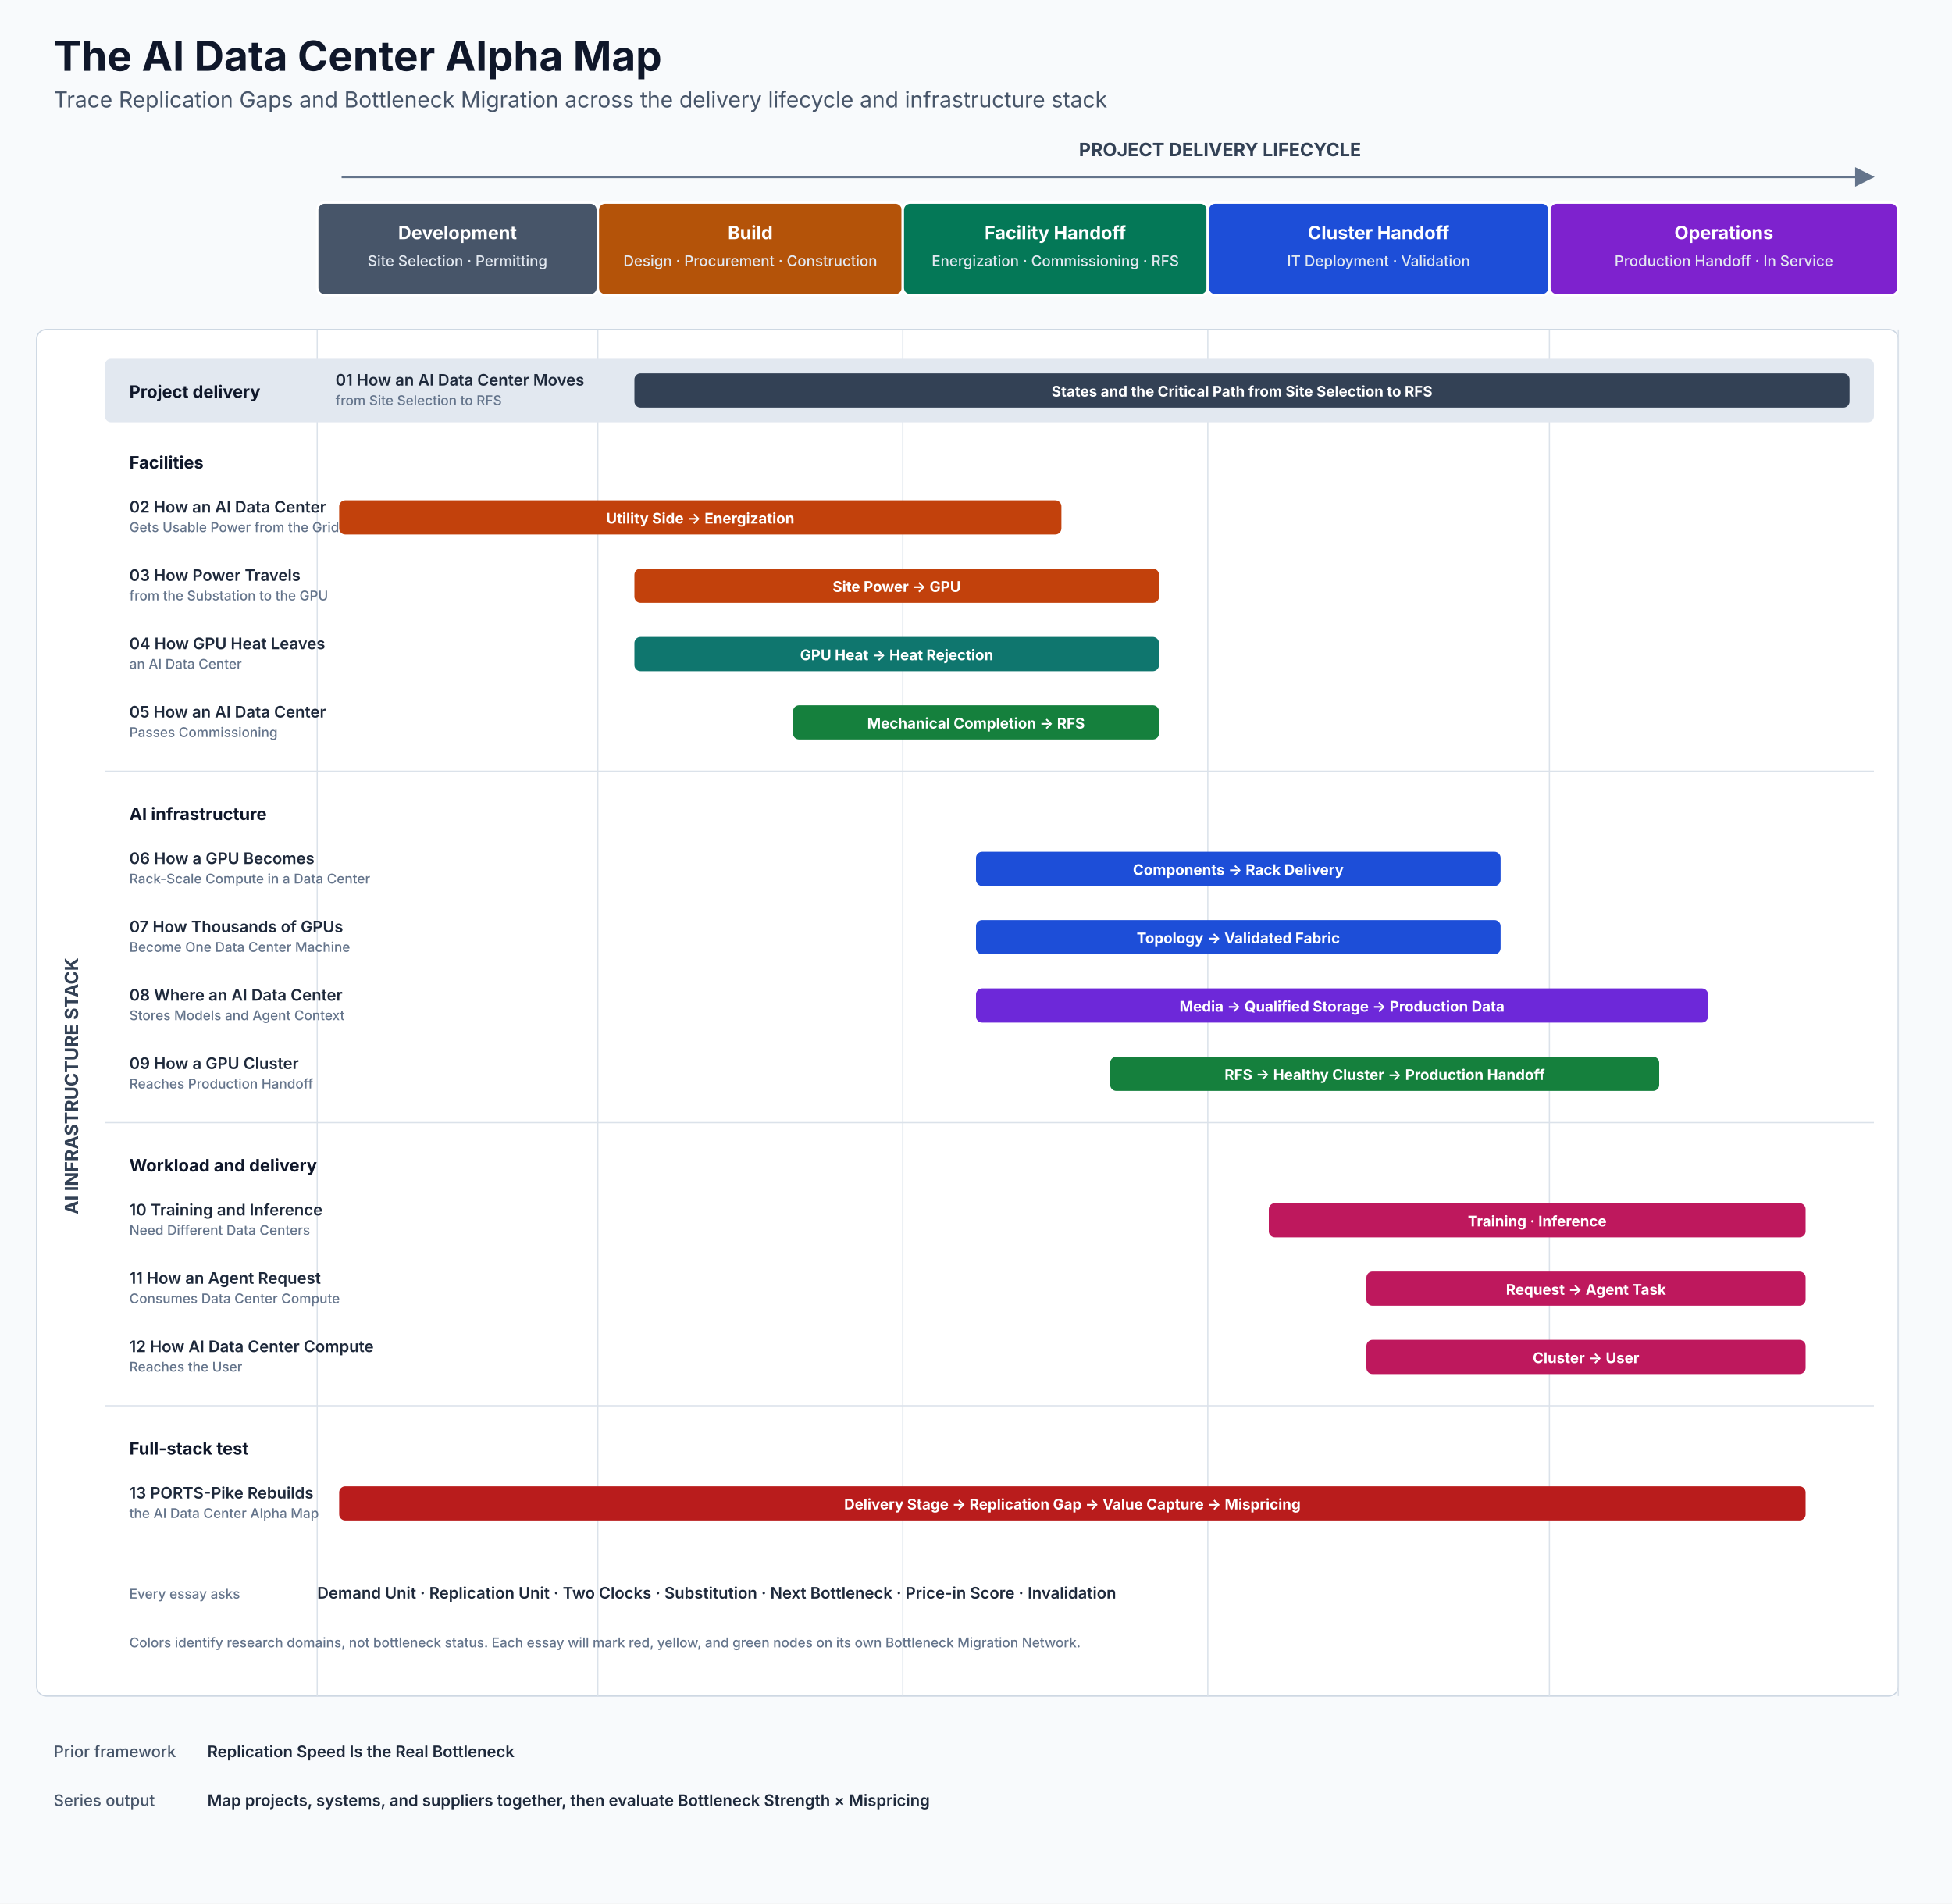
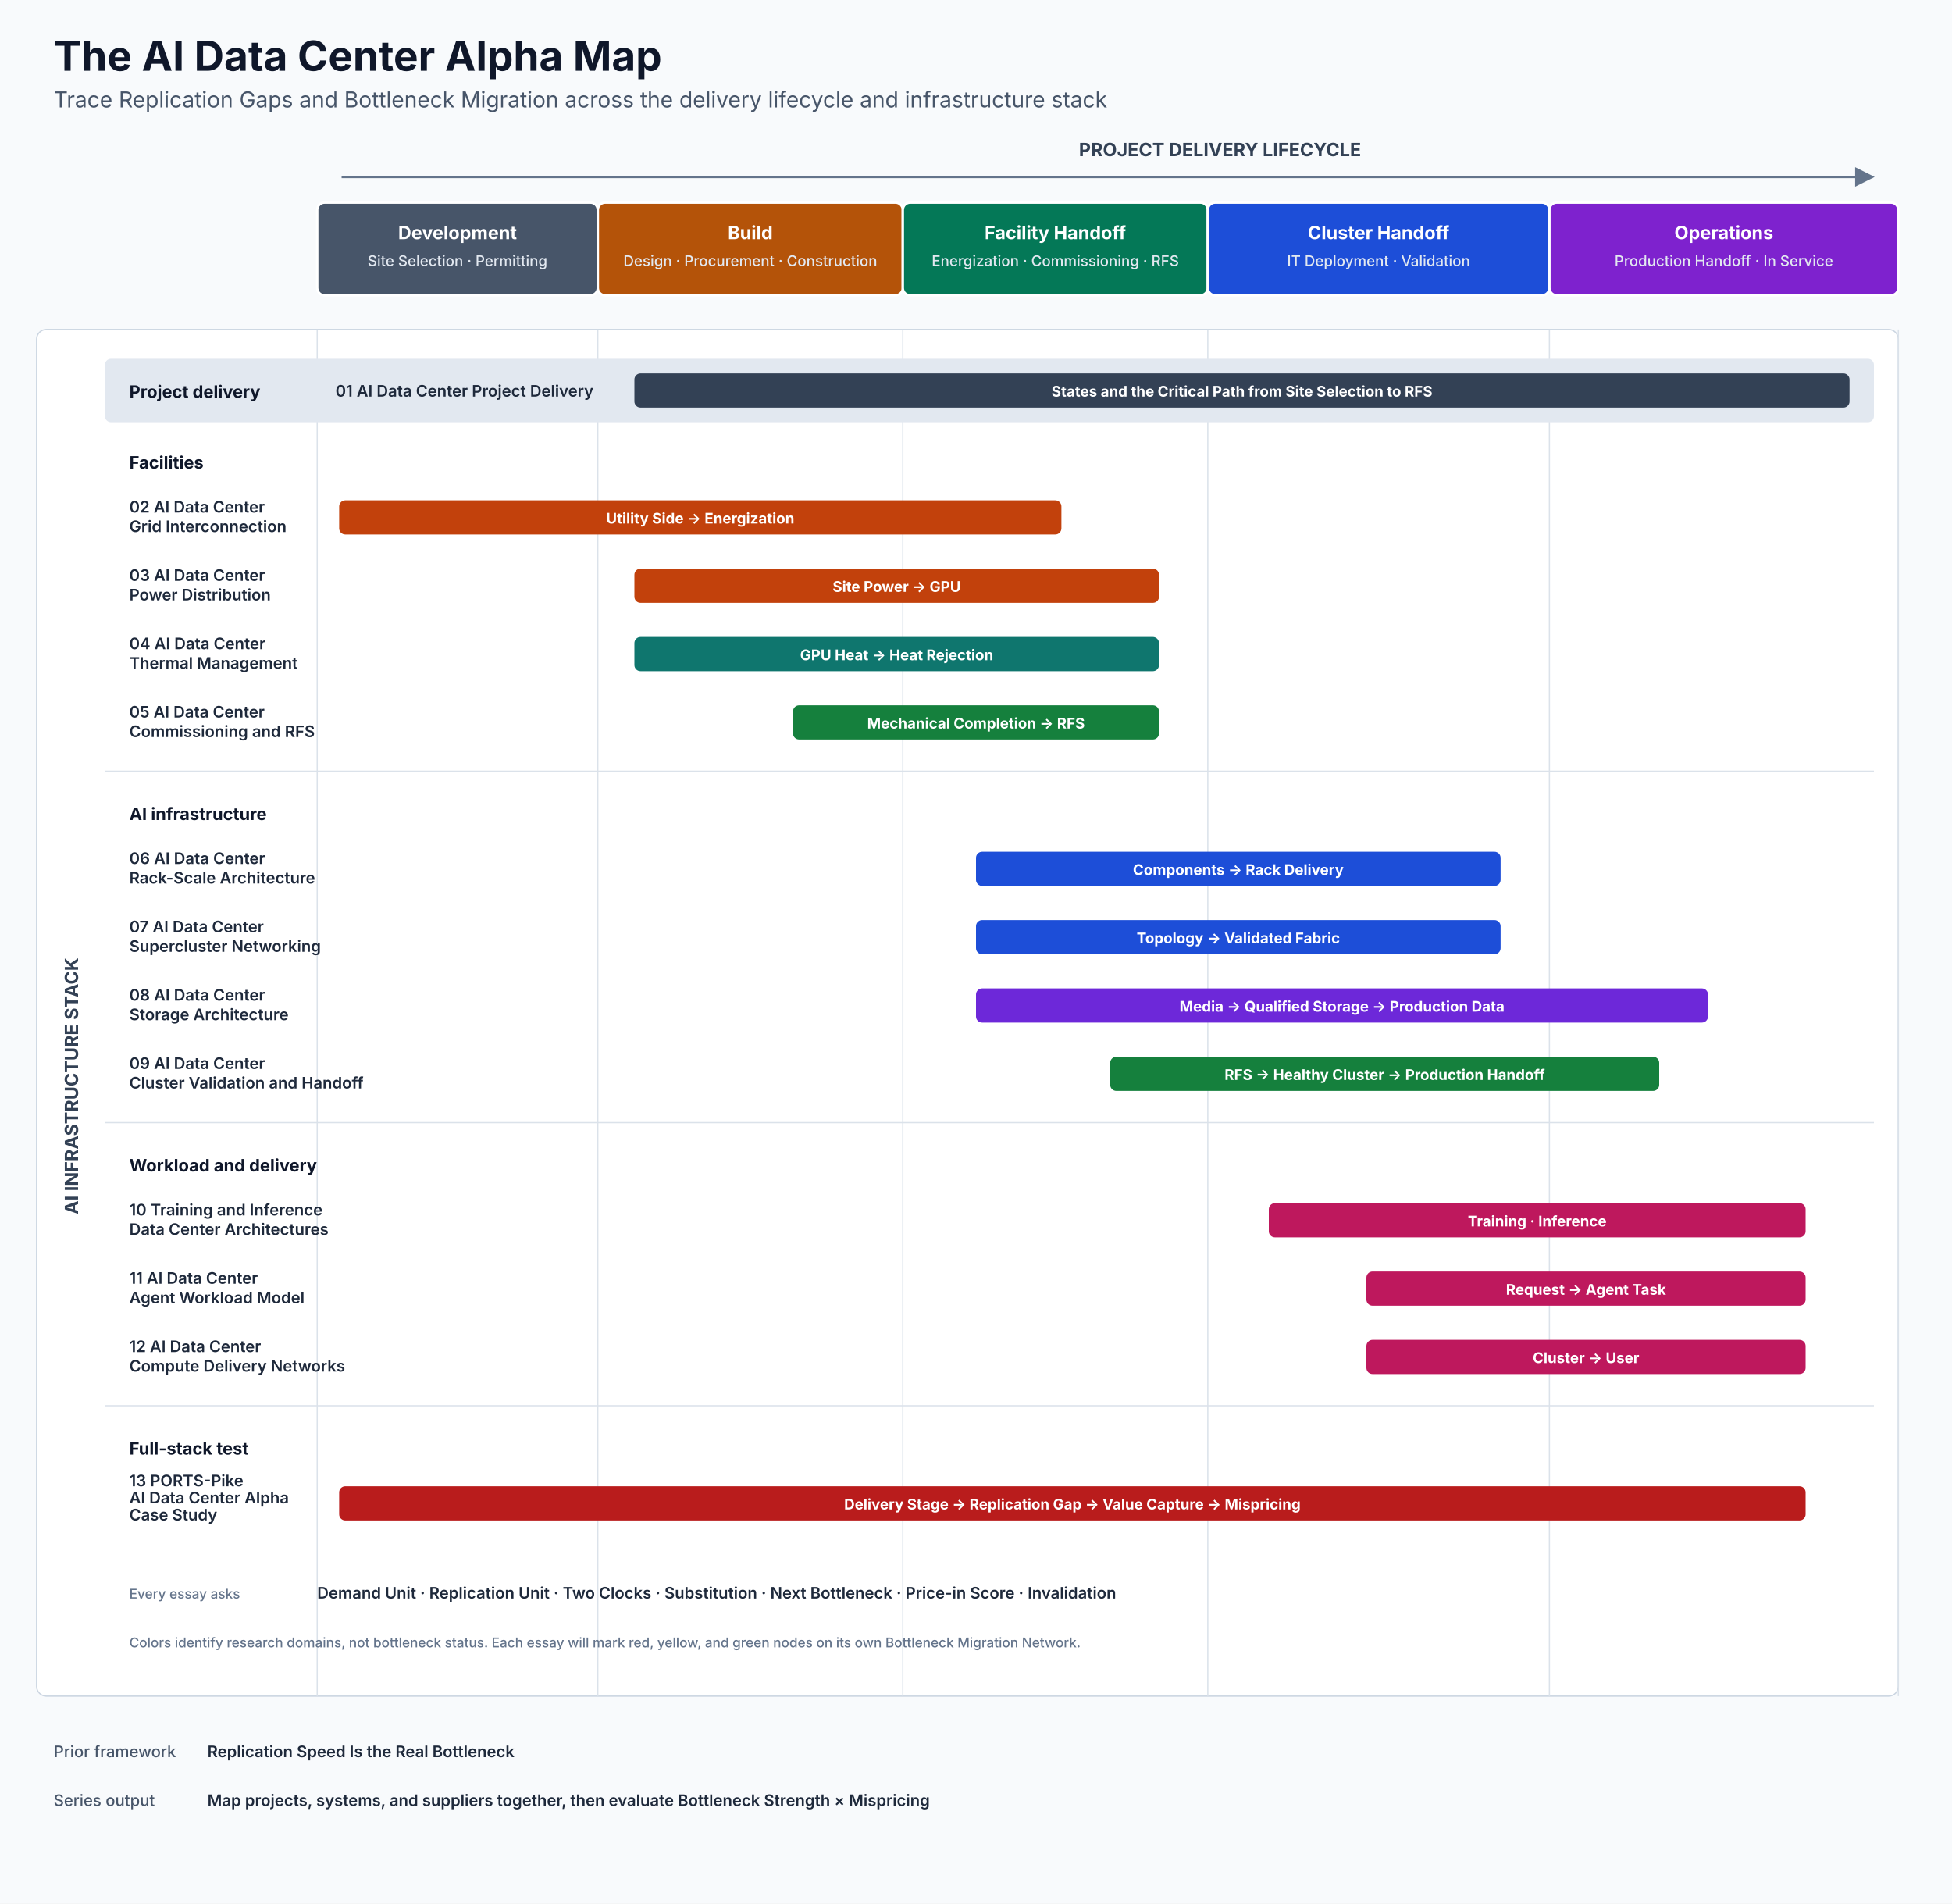
<svg xmlns="http://www.w3.org/2000/svg" width="1600" height="1560" viewBox="0 0 1600 1560" role="img" aria-labelledby="title desc">
  <defs>
    <style>
      .bg{fill:#f8fafc}.panel{fill:#fff;stroke:#cbd5e1;stroke-width:1}.grid{stroke:#dbe2ea;stroke-width:1}.milestone{stroke:#fff;stroke-width:2}
      .title{font:700 34px -apple-system,BlinkMacSystemFont,"Segoe UI",sans-serif;fill:#0f172a}.subtitle{font:400 18px -apple-system,BlinkMacSystemFont,"Segoe UI",sans-serif;fill:#475569}
      .axis{font:700 15px -apple-system,BlinkMacSystemFont,"Segoe UI",sans-serif;fill:#334155}.phase{font:700 15px -apple-system,BlinkMacSystemFont,"Segoe UI",sans-serif;fill:#fff;text-anchor:middle}.phase-note{font:500 12px -apple-system,BlinkMacSystemFont,"Segoe UI",sans-serif;fill:#e2e8f0;text-anchor:middle}
      .group{font:700 14px -apple-system,BlinkMacSystemFont,"Segoe UI",sans-serif;fill:#0f172a}.row{font:600 13px -apple-system,BlinkMacSystemFont,"Segoe UI",sans-serif;fill:#1e293b}.small{font:500 11px -apple-system,BlinkMacSystemFont,"Segoe UI",sans-serif;fill:#64748b}.bartext{font:700 12px -apple-system,BlinkMacSystemFont,"Segoe UI",sans-serif;fill:#fff;text-anchor:middle}.legend{font:500 13px -apple-system,BlinkMacSystemFont,"Segoe UI",sans-serif;fill:#475569}
      .development{fill:#475569}.build{fill:#b45309}.facility{fill:#047857}.cluster{fill:#1d4ed8}.operations{fill:#7e22ce}
      .overview{fill:#334155}.power{fill:#c2410c}.thermal{fill:#0f766e}.handoff{fill:#15803d}.compute{fill:#1d4ed8}.data{fill:#6d28d9}.service{fill:#be185d}.case{fill:#b91c1c}
    </style>
    <marker id="arrow" viewBox="0 0 10 10" refX="9" refY="5" markerWidth="8" markerHeight="8" orient="auto">
      <path d="M0 0L10 5L0 10Z" fill="#64748b" />
    </marker>
  </defs>
  <rect class="bg" width="1600" height="1560" />
  <text class="title" x="44" y="58">The AI Data Center Alpha Map</text>
  <text class="subtitle" x="44" y="88">Trace Replication Gaps and Bottleneck Migration across the delivery lifecycle and infrastructure stack</text>
  <text class="axis" x="1000" y="128" text-anchor="middle">PROJECT DELIVERY LIFECYCLE</text>
  <path d="M280 145H1535" fill="none" stroke="#64748b" stroke-width="2" marker-end="url(#arrow)" />
  <rect class="development milestone" x="260" y="166" width="230" height="76" rx="6" />
  <text class="phase" x="375" y="196">Development</text>
  <text class="phase-note" x="375" y="218">Site Selection · Permitting</text>
  <rect class="build milestone" x="490" y="166" width="250" height="76" rx="6" />
  <text class="phase" x="615" y="196">Build</text>
  <text class="phase-note" x="615" y="218">Design · Procurement · Construction</text>
  <rect class="facility milestone" x="740" y="166" width="250" height="76" rx="6" />
  <text class="phase" x="865" y="196">Facility Handoff</text>
  <text class="phase-note" x="865" y="218">Energization · Commissioning · RFS</text>
  <rect class="cluster milestone" x="990" y="166" width="280" height="76" rx="6" />
  <text class="phase" x="1130" y="196">Cluster Handoff</text>
  <text class="phase-note" x="1130" y="218">IT Deployment · Validation</text>
  <rect class="operations milestone" x="1270" y="166" width="286" height="76" rx="6" />
  <text class="phase" x="1413" y="196">Operations</text>
  <text class="phase-note" x="1413" y="218">Production Handoff · In Service</text>
  <rect class="panel" x="30" y="270" width="1526" height="1120" rx="8" />
  <text class="axis" transform="translate(64 890) rotate(-90)" text-anchor="middle">AI INFRASTRUCTURE STACK</text>
  <line class="grid" x1="260" y1="270" x2="260" y2="1390" />
  <line class="grid" x1="490" y1="270" x2="490" y2="1390" />
  <line class="grid" x1="740" y1="270" x2="740" y2="1390" />
  <line class="grid" x1="990" y1="270" x2="990" y2="1390" />
  <line class="grid" x1="1270" y1="270" x2="1270" y2="1390" />
  <line class="grid" x1="1556" y1="270" x2="1556" y2="1390" />
  <rect x="86" y="294" width="1450" height="52" fill="#e2e8f0" rx="5" />
  <text class="group" x="106" y="326">Project delivery</text>
-   <text class="row" x="275" y="316">
-     <tspan x="275">01 How an AI Data Center Moves</tspan>
-     <tspan class="small" x="275" dy="16">from Site Selection to RFS</tspan>
-   </text>
+   <text class="row" x="275" y="325">01 AI Data Center Project Delivery</text>
  <rect class="overview" x="520" y="306" width="996" height="28" rx="5" />
  <text class="bartext" x="1018" y="325">States and the Critical Path from Site Selection to RFS</text>
  <text class="group" x="106" y="384">Facilities</text>
  <text class="row" x="106" y="420">
-     <tspan x="106">02 How an AI Data Center</tspan>
-     <tspan class="small" x="106" dy="16">Gets Usable Power from the Grid</tspan>
+     <tspan x="106">02 AI Data Center</tspan>
+     <tspan x="106" dy="16">Grid Interconnection</tspan>
  </text>
  <rect class="power" x="278" y="410" width="592" height="28" rx="5" />
  <text class="bartext" x="574" y="429">Utility Side → Energization</text>
  <text class="row" x="106" y="476">
-     <tspan x="106">03 How Power Travels</tspan>
-     <tspan class="small" x="106" dy="16">from the Substation to the GPU</tspan>
+     <tspan x="106">03 AI Data Center</tspan>
+     <tspan x="106" dy="16">Power Distribution</tspan>
  </text>
  <rect class="power" x="520" y="466" width="430" height="28" rx="5" />
  <text class="bartext" x="735" y="485">Site Power → GPU</text>
  <text class="row" x="106" y="532">
-     <tspan x="106">04 How GPU Heat Leaves</tspan>
-     <tspan class="small" x="106" dy="16">an AI Data Center</tspan>
+     <tspan x="106">04 AI Data Center</tspan>
+     <tspan x="106" dy="16">Thermal Management</tspan>
  </text>
  <rect class="thermal" x="520" y="522" width="430" height="28" rx="5" />
  <text class="bartext" x="735" y="541">GPU Heat → Heat Rejection</text>
  <text class="row" x="106" y="588">
-     <tspan x="106">05 How an AI Data Center</tspan>
-     <tspan class="small" x="106" dy="16">Passes Commissioning</tspan>
+     <tspan x="106">05 AI Data Center</tspan>
+     <tspan x="106" dy="16">Commissioning and RFS</tspan>
  </text>
  <rect class="handoff" x="650" y="578" width="300" height="28" rx="5" />
  <text class="bartext" x="800" y="597">Mechanical Completion → RFS</text>
  <line class="grid" x1="86" y1="632" x2="1536" y2="632" />
  <text class="group" x="106" y="672">AI infrastructure</text>
  <text class="row" x="106" y="708">
-     <tspan x="106">06 How a GPU Becomes</tspan>
-     <tspan class="small" x="106" dy="16">Rack-Scale Compute in a Data Center</tspan>
+     <tspan x="106">06 AI Data Center</tspan>
+     <tspan x="106" dy="16">Rack-Scale Architecture</tspan>
  </text>
  <rect class="compute" x="800" y="698" width="430" height="28" rx="5" />
  <text class="bartext" x="1015" y="717">Components → Rack Delivery</text>
  <text class="row" x="106" y="764">
-     <tspan x="106">07 How Thousands of GPUs</tspan>
-     <tspan class="small" x="106" dy="16">Become One Data Center Machine</tspan>
+     <tspan x="106">07 AI Data Center</tspan>
+     <tspan x="106" dy="16">Supercluster Networking</tspan>
  </text>
  <rect class="compute" x="800" y="754" width="430" height="28" rx="5" />
  <text class="bartext" x="1015" y="773">Topology → Validated Fabric</text>
  <text class="row" x="106" y="820">
-     <tspan x="106">08 Where an AI Data Center</tspan>
-     <tspan class="small" x="106" dy="16">Stores Models and Agent Context</tspan>
+     <tspan x="106">08 AI Data Center</tspan>
+     <tspan x="106" dy="16">Storage Architecture</tspan>
  </text>
  <rect class="data" x="800" y="810" width="600" height="28" rx="5" />
  <text class="bartext" x="1100" y="829">Media → Qualified Storage → Production Data</text>
  <text class="row" x="106" y="876">
-     <tspan x="106">09 How a GPU Cluster</tspan>
-     <tspan class="small" x="106" dy="16">Reaches Production Handoff</tspan>
+     <tspan x="106">09 AI Data Center</tspan>
+     <tspan x="106" dy="16">Cluster Validation and Handoff</tspan>
  </text>
  <rect class="handoff" x="910" y="866" width="450" height="28" rx="5" />
  <text class="bartext" x="1135" y="885">RFS → Healthy Cluster → Production Handoff</text>
  <line class="grid" x1="86" y1="920" x2="1536" y2="920" />
  <text class="group" x="106" y="960">Workload and delivery</text>
  <text class="row" x="106" y="996">
    <tspan x="106">10 Training and Inference</tspan>
-     <tspan class="small" x="106" dy="16">Need Different Data Centers</tspan>
+     <tspan x="106" dy="16">Data Center Architectures</tspan>
  </text>
  <rect class="service" x="1040" y="986" width="440" height="28" rx="5" />
  <text class="bartext" x="1260" y="1005">Training · Inference</text>
  <text class="row" x="106" y="1052">
-     <tspan x="106">11 How an Agent Request</tspan>
-     <tspan class="small" x="106" dy="16">Consumes Data Center Compute</tspan>
+     <tspan x="106">11 AI Data Center</tspan>
+     <tspan x="106" dy="16">Agent Workload Model</tspan>
  </text>
  <rect class="service" x="1120" y="1042" width="360" height="28" rx="5" />
  <text class="bartext" x="1300" y="1061">Request → Agent Task</text>
  <text class="row" x="106" y="1108">
-     <tspan x="106">12 How AI Data Center Compute</tspan>
-     <tspan class="small" x="106" dy="16">Reaches the User</tspan>
+     <tspan x="106">12 AI Data Center</tspan>
+     <tspan x="106" dy="16">Compute Delivery Networks</tspan>
  </text>
  <rect class="service" x="1120" y="1098" width="360" height="28" rx="5" />
  <text class="bartext" x="1300" y="1117">Cluster → User</text>
  <line class="grid" x1="86" y1="1152" x2="1536" y2="1152" />
  <text class="group" x="106" y="1192">Full-stack test</text>
-   <text class="row" x="106" y="1228">
-     <tspan x="106">13 PORTS-Pike Rebuilds</tspan>
-     <tspan class="small" x="106" dy="16">the AI Data Center Alpha Map</tspan>
+   <text class="row" x="106" y="1218">
+     <tspan x="106">13 PORTS-Pike</tspan>
+     <tspan x="106" dy="14">AI Data Center Alpha</tspan>
+     <tspan x="106" dy="14">Case Study</tspan>
  </text>
  <rect class="case" x="278" y="1218" width="1202" height="28" rx="5" />
  <text class="bartext" x="879" y="1237">Delivery Stage → Replication Gap → Value Capture → Mispricing</text>
  <text class="small" x="106" y="1310">Every essay asks</text>
  <text class="row" x="260" y="1310">Demand Unit · Replication Unit · Two Clocks · Substitution · Next Bottleneck · Price-in Score · Invalidation</text>
  <text class="small" x="106" y="1350">Colors identify research domains, not bottleneck status. Each essay will mark red, yellow, and green nodes on its own Bottleneck Migration Network.</text>
  <text class="legend" x="44" y="1440">Prior framework</text>
  <text class="row" x="170" y="1440">Replication Speed Is the Real Bottleneck</text>
  <text class="legend" x="44" y="1480">Series output</text>
  <text class="row" x="170" y="1480">Map projects, systems, and suppliers together, then evaluate Bottleneck Strength × Mispricing</text>
</svg>
